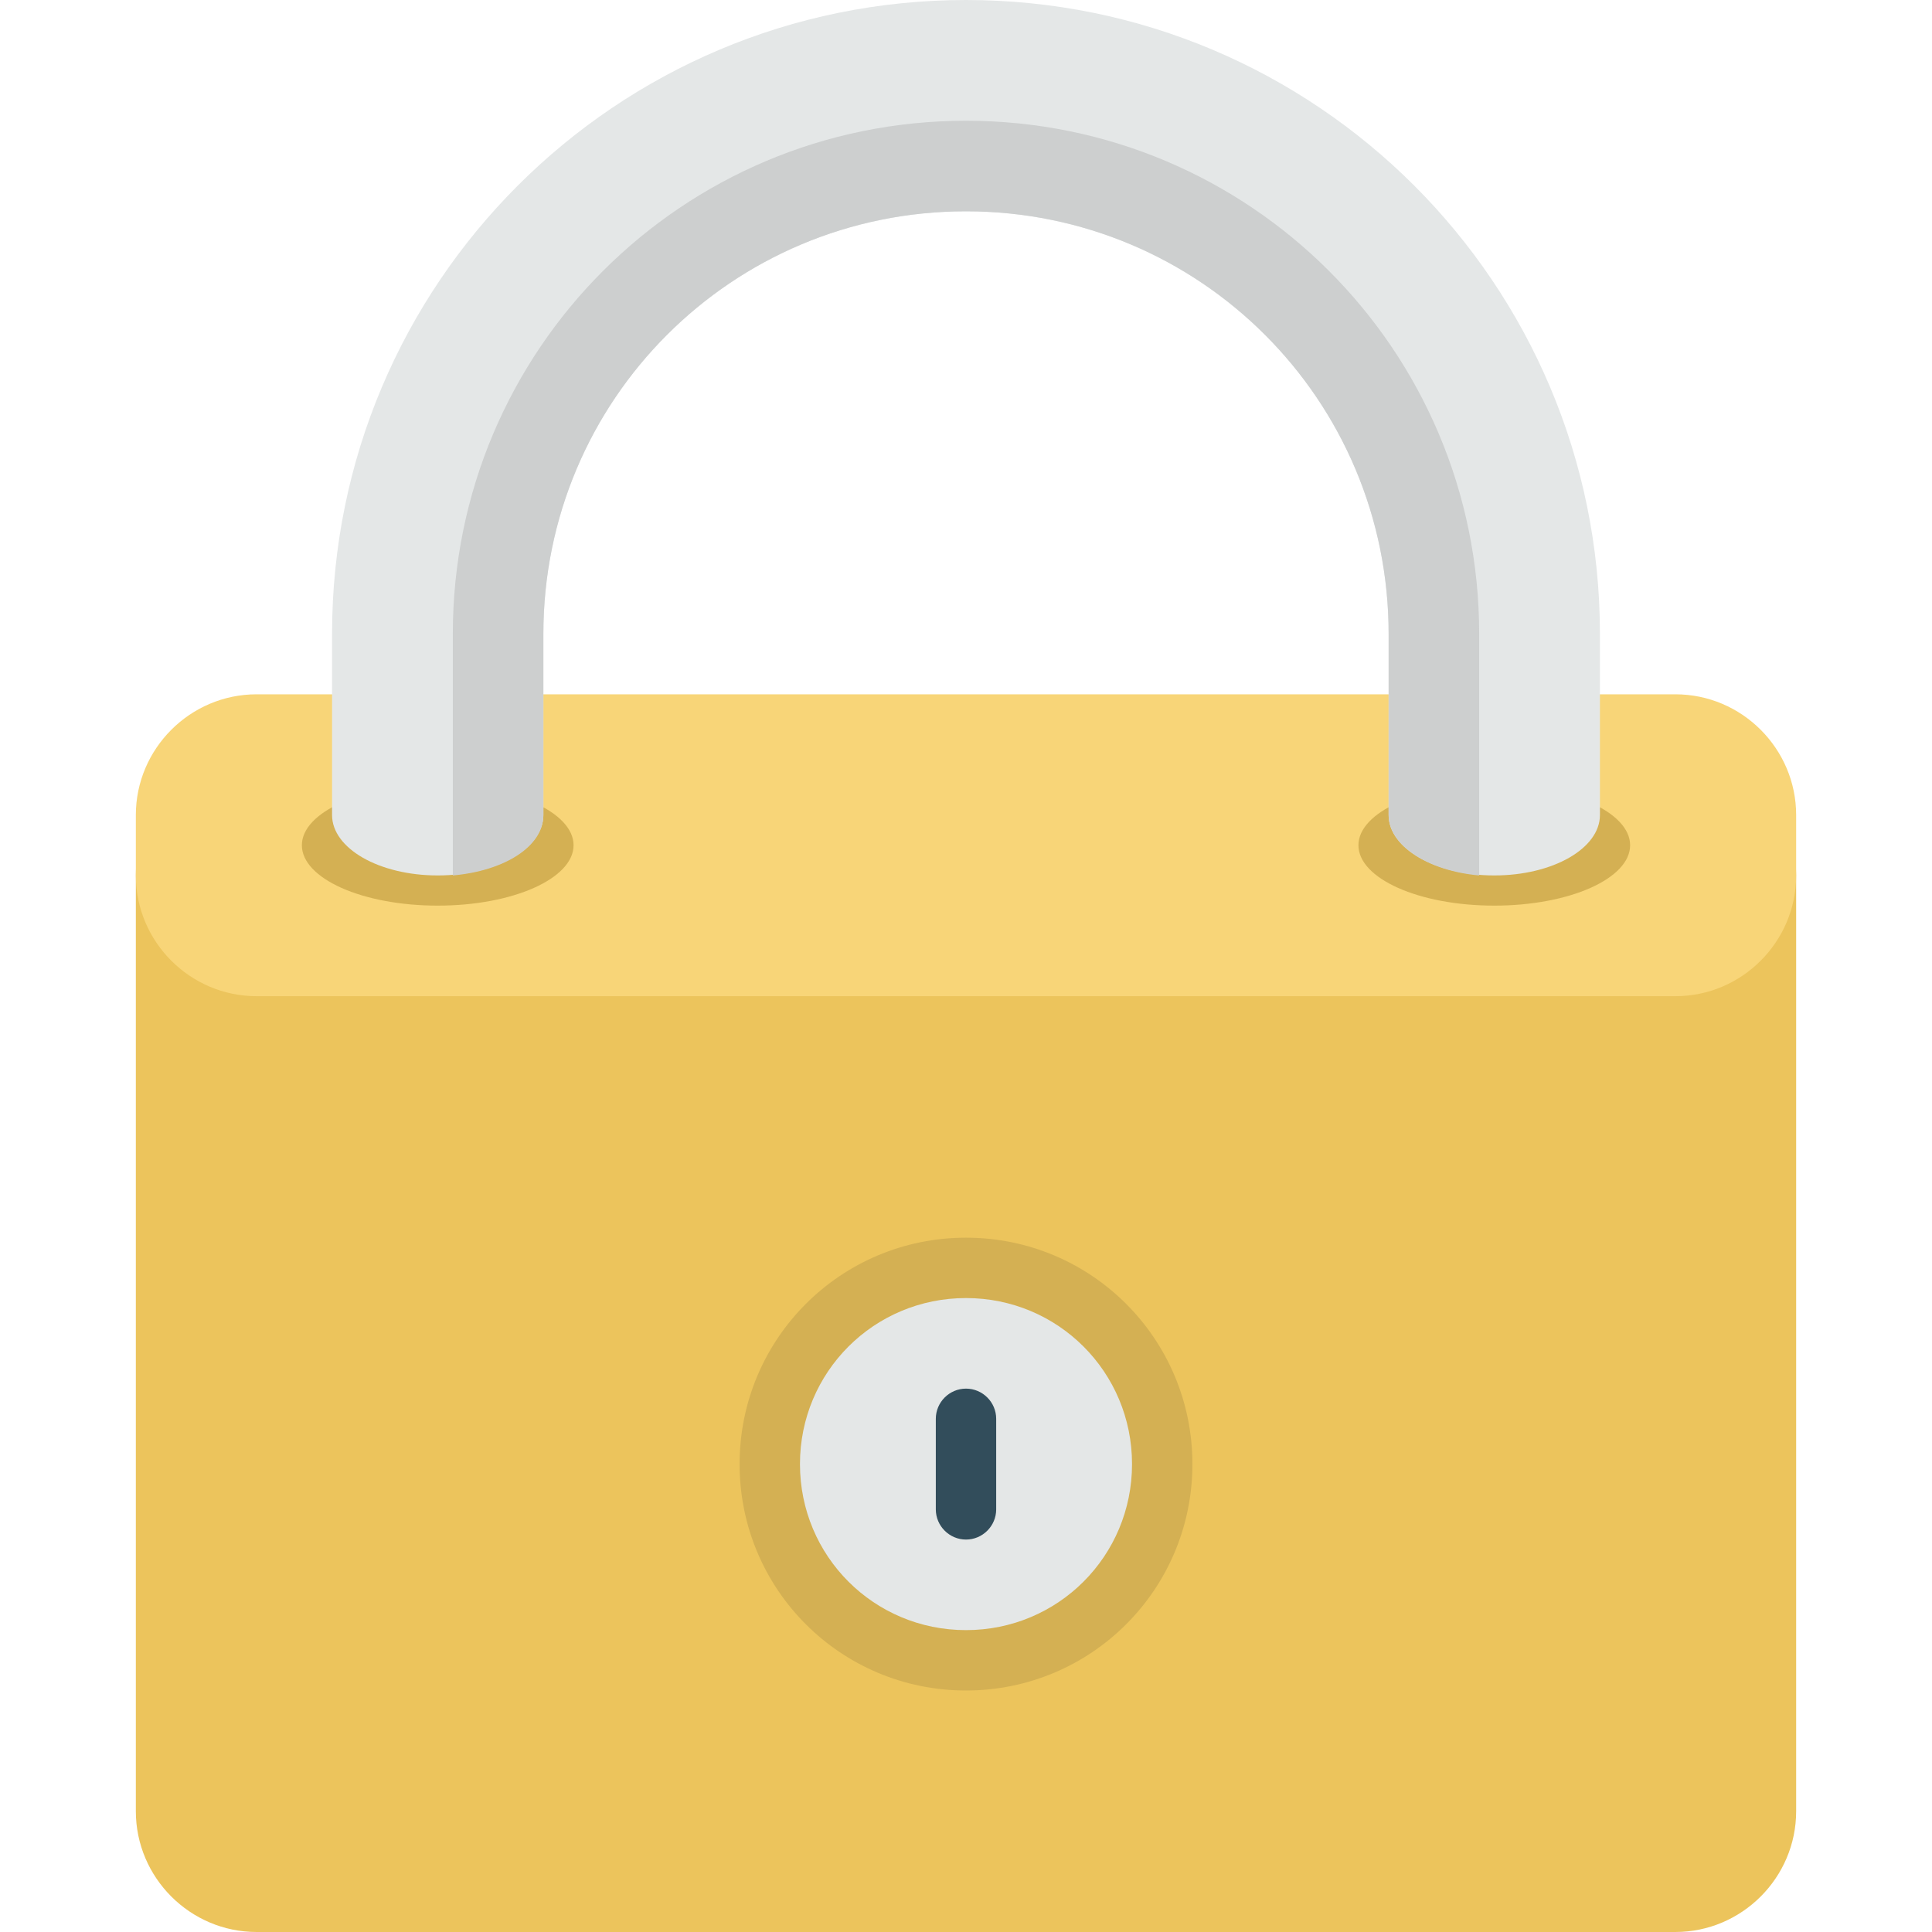
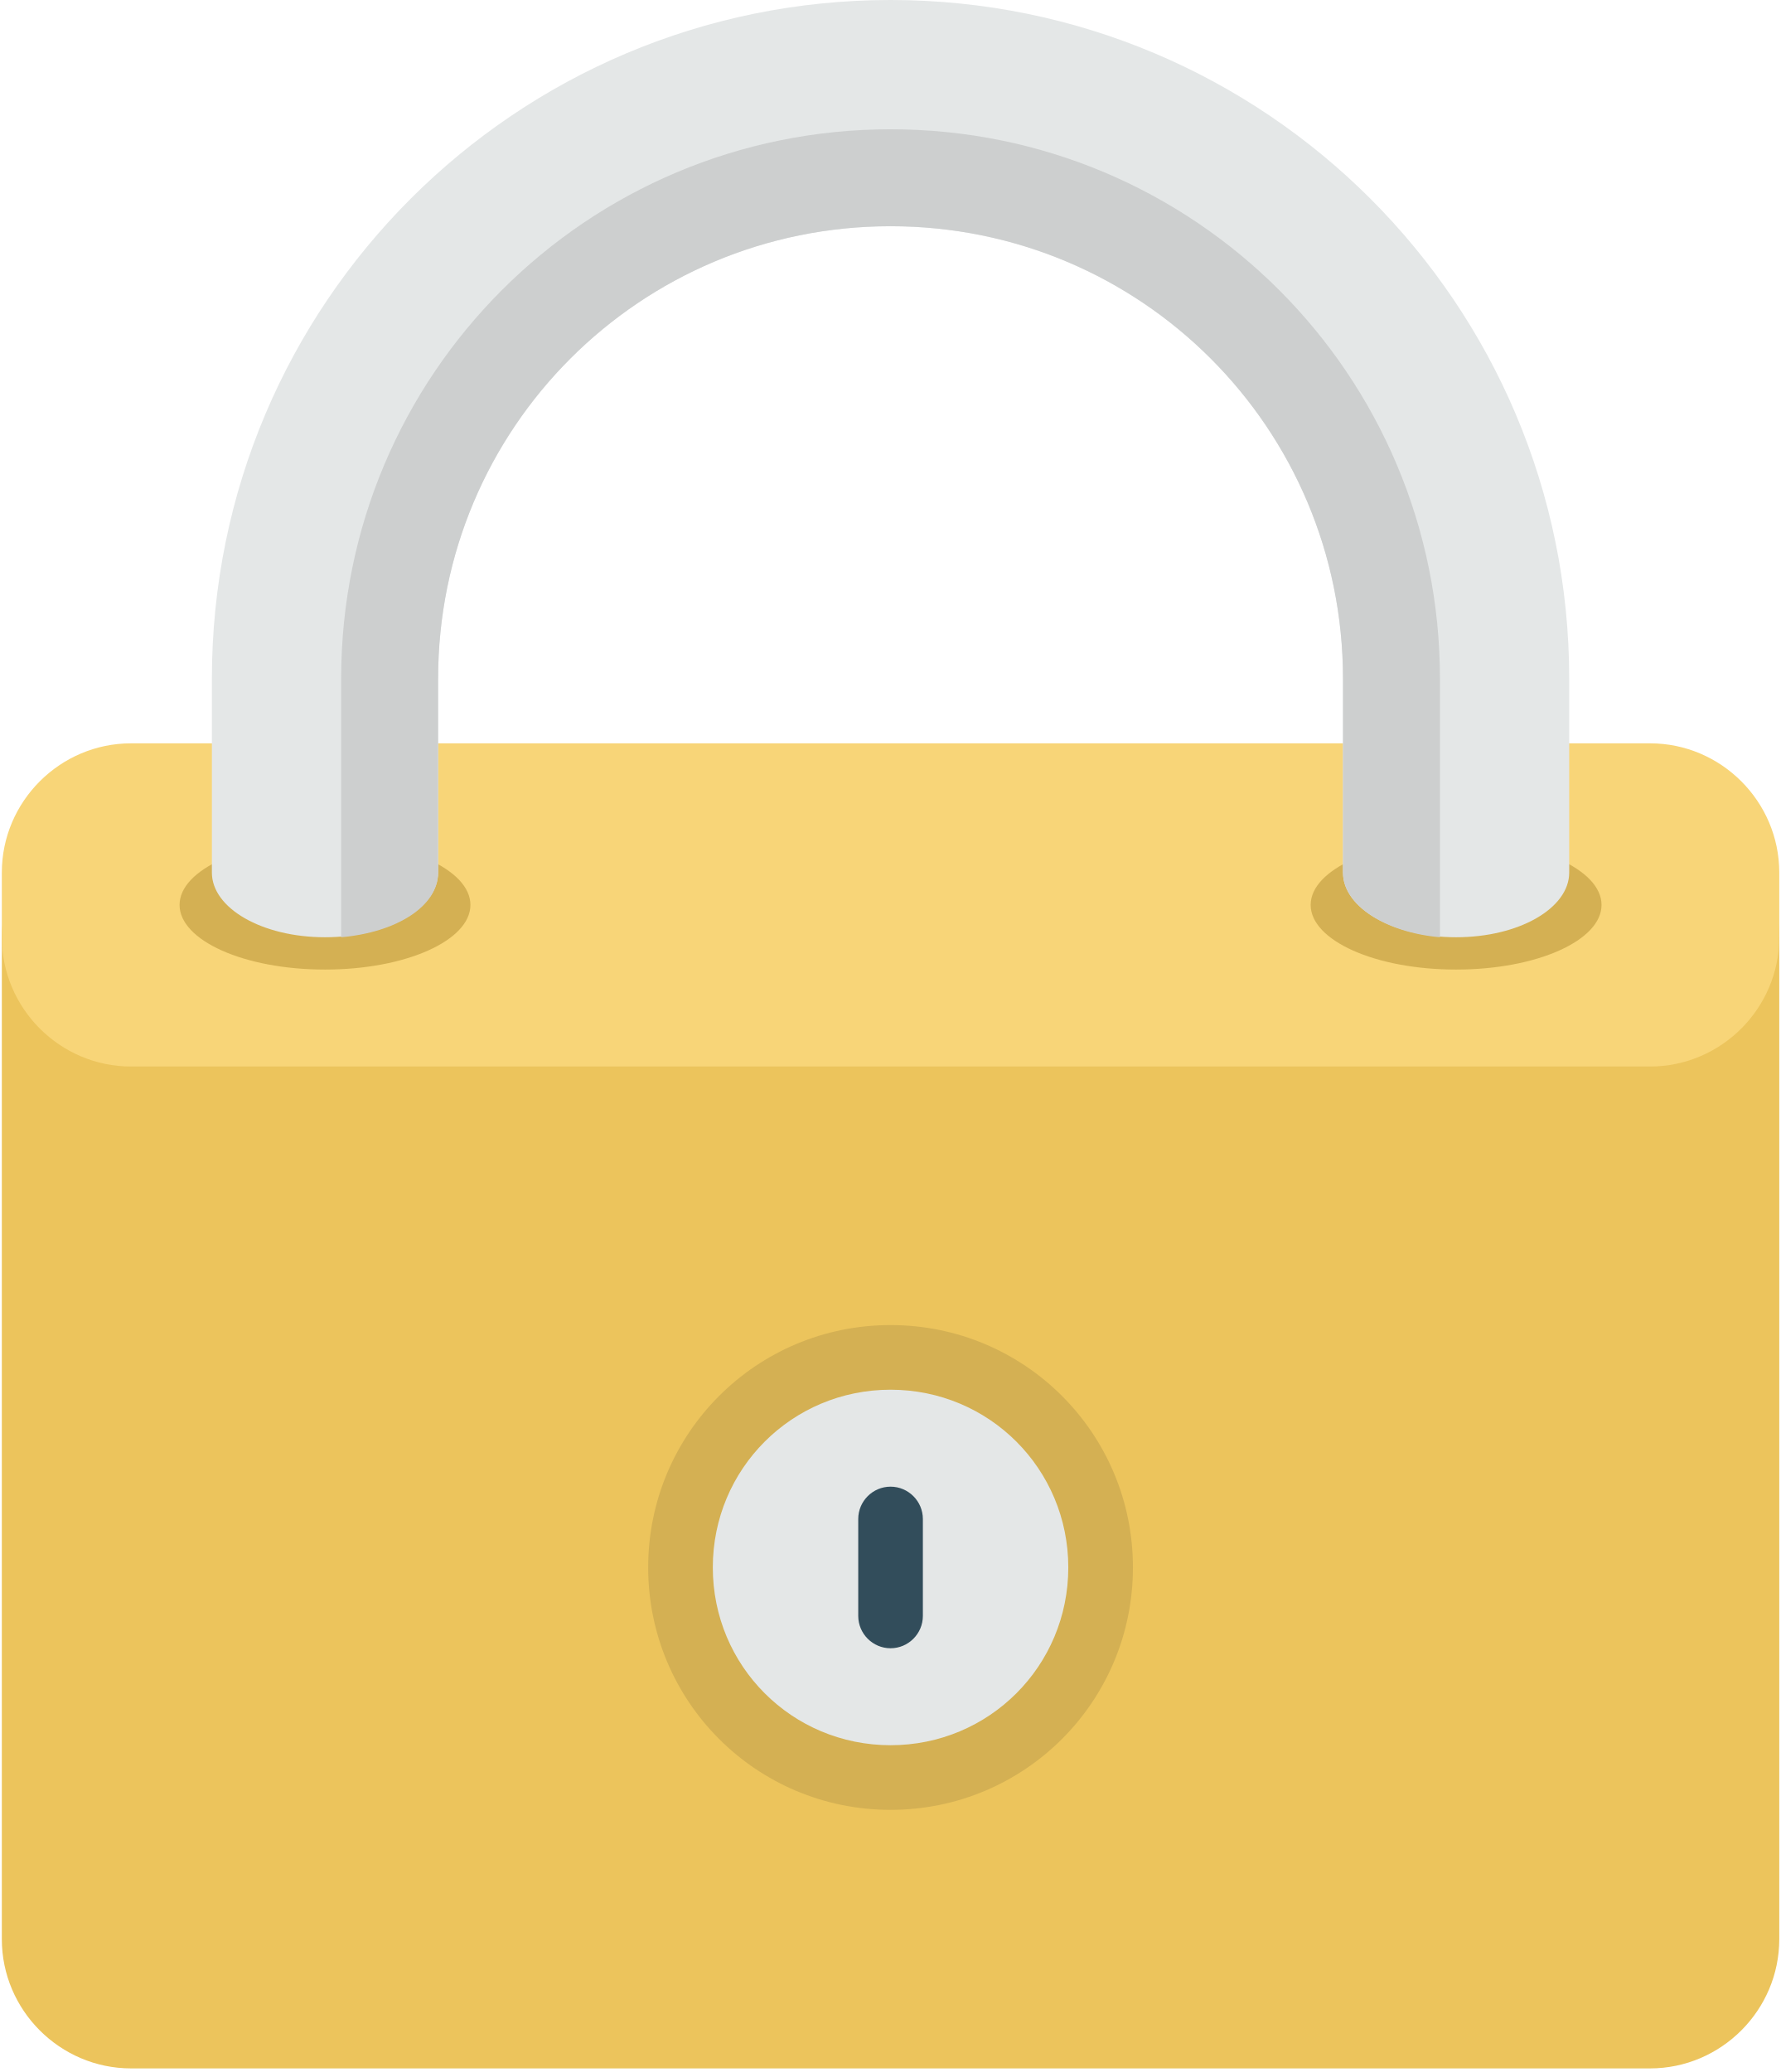
- <svg xmlns="http://www.w3.org/2000/svg" version="1.1" id="Layer_1" x="0px" y="0px" viewBox="0 0 504.124 504.124" style="enable-background:new 0 0 504.124 504.124;" xml:space="preserve">
-   <path style="fill:#ECC45C;" d="M66.954,196.923h370.215c17.329,0,31.508,14.178,31.508,31.508v244.185  c0,17.329-14.178,31.508-31.508,31.508H66.954c-17.329,0-31.508-14.178-31.508-31.508V228.431  C35.446,211.102,49.625,196.923,66.954,196.923z" />
-   <path style="fill:#F8D578;" d="M66.954,181.169h370.215c17.329,0,31.508,14.178,31.508,31.508v15.754  c0,17.329-14.178,31.508-31.508,31.508H66.954c-17.329,0-31.508-14.178-31.508-31.508v-15.754  C35.446,195.348,49.625,181.169,66.954,181.169z" />
-   <path style="fill:#D4B053;" d="M114.215,204.8c-19.692,0-35.446,7.089-35.446,15.754s15.754,15.754,35.446,15.754  s35.446-7.089,35.446-15.754C149.662,211.889,133.908,204.8,114.215,204.8z M389.908,204.8c-19.692,0-35.446,7.089-35.446,15.754  s15.754,15.754,35.446,15.754s35.446-7.089,35.446-15.754C425.354,211.889,409.6,204.8,389.908,204.8z M252.062,322.954  c32.689,0,59.077,26.388,59.077,59.077s-26.388,59.077-59.077,59.077s-59.077-26.388-59.077-59.077S219.372,322.954,252.062,322.954  z" />
-   <path style="fill:#E4E7E7;" d="M252.062,338.708c24.025,0,43.323,19.298,43.323,43.323s-19.298,43.323-43.323,43.323  s-43.323-19.298-43.323-43.323C208.738,358.006,228.037,338.708,252.062,338.708z" />
-   <path style="fill:#324D5B;" d="M252.062,362.338c4.332,0,7.877,3.545,7.877,7.877v23.631c0,4.332-3.545,7.877-7.877,7.877  c-4.332,0-7.877-3.545-7.877-7.877v-23.631C244.185,365.883,247.729,362.338,252.062,362.338z" />
-   <path style="fill:#E4E7E7;" d="M252.062,0C160.689,0,86.646,74.043,86.646,165.415v47.262c0,8.665,12.209,15.754,27.569,15.754  s27.569-7.089,27.569-15.754v-47.262c0-61.046,49.231-110.277,110.277-110.277s110.277,49.231,110.277,110.277v47.262  c0,8.665,12.209,15.754,27.569,15.754c15.36,0,27.569-7.089,27.569-15.754v-47.262C417.477,74.043,343.434,0,252.062,0z" />
-   <path style="fill:#CDCFCF;" d="M252.062,31.508c-74.043,0-133.908,59.865-133.908,133.908v63.015  c13.391-1.182,23.631-7.483,23.631-15.754v-47.262c0-61.046,49.231-110.277,110.277-110.277s110.277,49.231,110.277,110.277v47.262  c0,7.877,10.24,14.572,23.631,15.754v-63.015C385.969,91.372,326.105,31.508,252.062,31.508z" />
-   <g>
- </g>
-   <g>
- </g>
-   <g>
- </g>
-   <g>
- </g>
-   <g>
- </g>
-   <g>
- </g>
-   <g>
- </g>
-   <g>
- </g>
-   <g>
- </g>
-   <g>
- </g>
-   <g>
- </g>
-   <g>
- </g>
-   <g>
- </g>
-   <g>
- </g>
-   <g>
- </g>
+ <svg xmlns="http://www.w3.org/2000/svg" width="434px" height="505px" viewBox="0 0 434 505" version="1.1">
+   <defs />
+   <g id="Page-1" stroke="none" stroke-width="1" fill="none" fill-rule="evenodd">
+     <g id="padlock" fill-rule="nonzero">
+       <path d="M31.954,196.923 L402.169,196.923 C419.498,196.923 433.677,211.101 433.677,228.431 L433.677,472.616 C433.677,489.945 419.499,504.124 402.169,504.124 L31.954,504.124 C14.625,504.124 0.446,489.946 0.446,472.616 L0.446,228.431 C0.446,211.102 14.625,196.923 31.954,196.923 Z" id="Shape" fill="#ECC45C" />
+       <path d="M31.954,181.169 L402.169,181.169 C419.498,181.169 433.677,195.347 433.677,212.677 L433.677,228.431 C433.677,245.76 419.499,259.939 402.169,259.939 L31.954,259.939 C14.625,259.939 0.446,245.761 0.446,228.431 L0.446,212.677 C0.446,195.348 14.625,181.169 31.954,181.169 Z" id="Shape" fill="#F8D578" />
+       <path d="M79.215,204.8 C59.523,204.8 43.769,211.889 43.769,220.554 C43.769,229.219 59.523,236.308 79.215,236.308 C98.907,236.308 114.661,229.219 114.661,220.554 C114.662,211.889 98.908,204.8 79.215,204.8 Z M354.908,204.8 C335.216,204.8 319.462,211.889 319.462,220.554 C319.462,229.219 335.216,236.308 354.908,236.308 C374.6,236.308 390.354,229.219 390.354,220.554 C390.354,211.889 374.6,204.8 354.908,204.8 Z M217.062,322.954 C249.751,322.954 276.139,349.342 276.139,382.031 C276.139,414.72 249.751,441.108 217.062,441.108 C184.373,441.108 157.985,414.72 157.985,382.031 C157.985,349.342 184.372,322.954 217.062,322.954 Z" id="Shape" fill="#D4B053" />
+       <path d="M217.062,338.708 C241.087,338.708 260.385,358.006 260.385,382.031 C260.385,406.056 241.087,425.354 217.062,425.354 C193.037,425.354 173.739,406.056 173.739,382.031 C173.738,358.006 193.037,338.708 217.062,338.708 Z" id="Shape" fill="#E4E7E7" />
+       <path d="M217.062,362.338 C221.394,362.338 224.939,365.883 224.939,370.215 L224.939,393.846 C224.939,398.178 221.394,401.723 217.062,401.723 C212.73,401.723 209.185,398.178 209.185,393.846 L209.185,370.215 C209.185,365.883 212.729,362.338 217.062,362.338 Z" id="Shape" fill="#324D5B" />
+       <path d="M217.062,0 C125.689,0 51.646,74.043 51.646,165.415 L51.646,212.677 C51.646,221.342 63.855,228.431 79.215,228.431 C94.575,228.431 106.784,221.342 106.784,212.677 L106.784,165.415 C106.784,104.369 156.015,55.138 217.061,55.138 C278.107,55.138 327.338,104.369 327.338,165.415 L327.338,212.677 C327.338,221.342 339.547,228.431 354.907,228.431 C370.267,228.431 382.476,221.342 382.476,212.677 L382.476,165.415 C382.477,74.043 308.434,0 217.062,0 Z" id="Shape" fill="#E4E7E7" />
+       <path d="M217.062,31.508 C143.019,31.508 83.154,91.373 83.154,165.416 L83.154,228.431 C96.545,227.249 106.785,220.948 106.785,212.677 L106.785,165.415 C106.785,104.369 156.016,55.138 217.062,55.138 C278.108,55.138 327.339,104.369 327.339,165.415 L327.339,212.677 C327.339,220.554 337.579,227.249 350.97,228.431 L350.97,165.416 C350.969,91.372 291.105,31.508 217.062,31.508 Z" id="Shape" fill="#CDCFCF" />
+     </g>
+   </g>
</svg>
